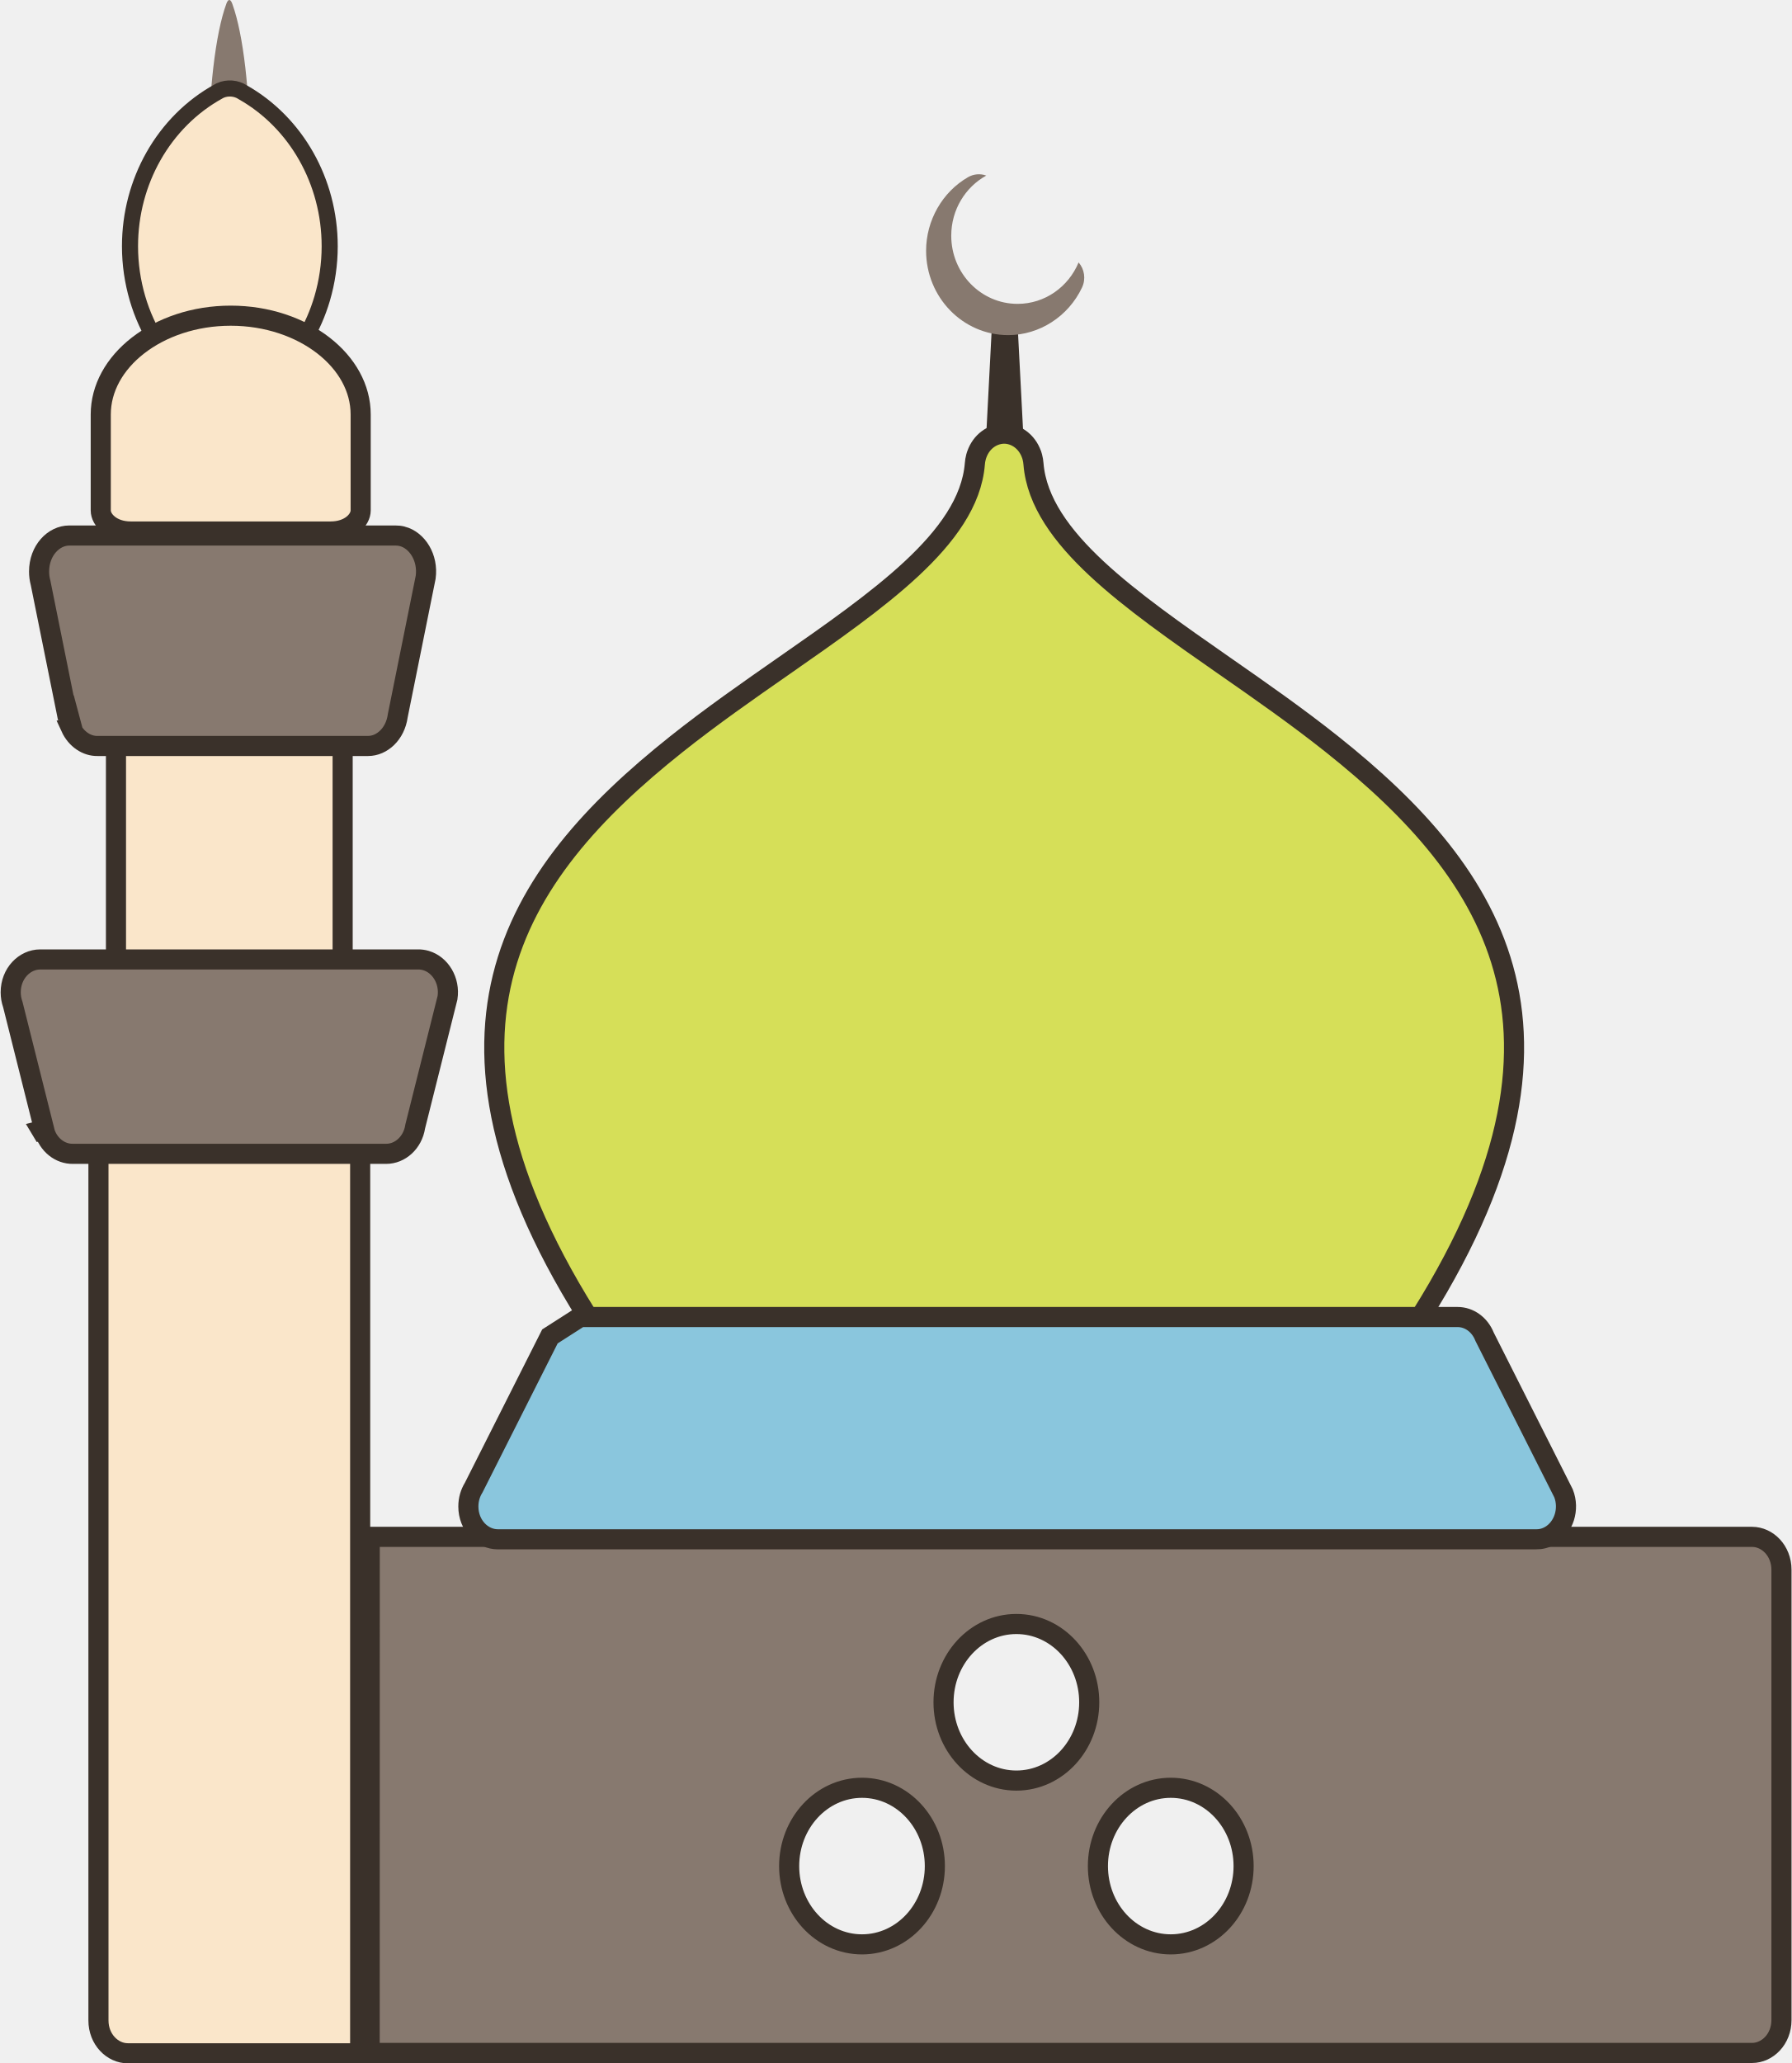
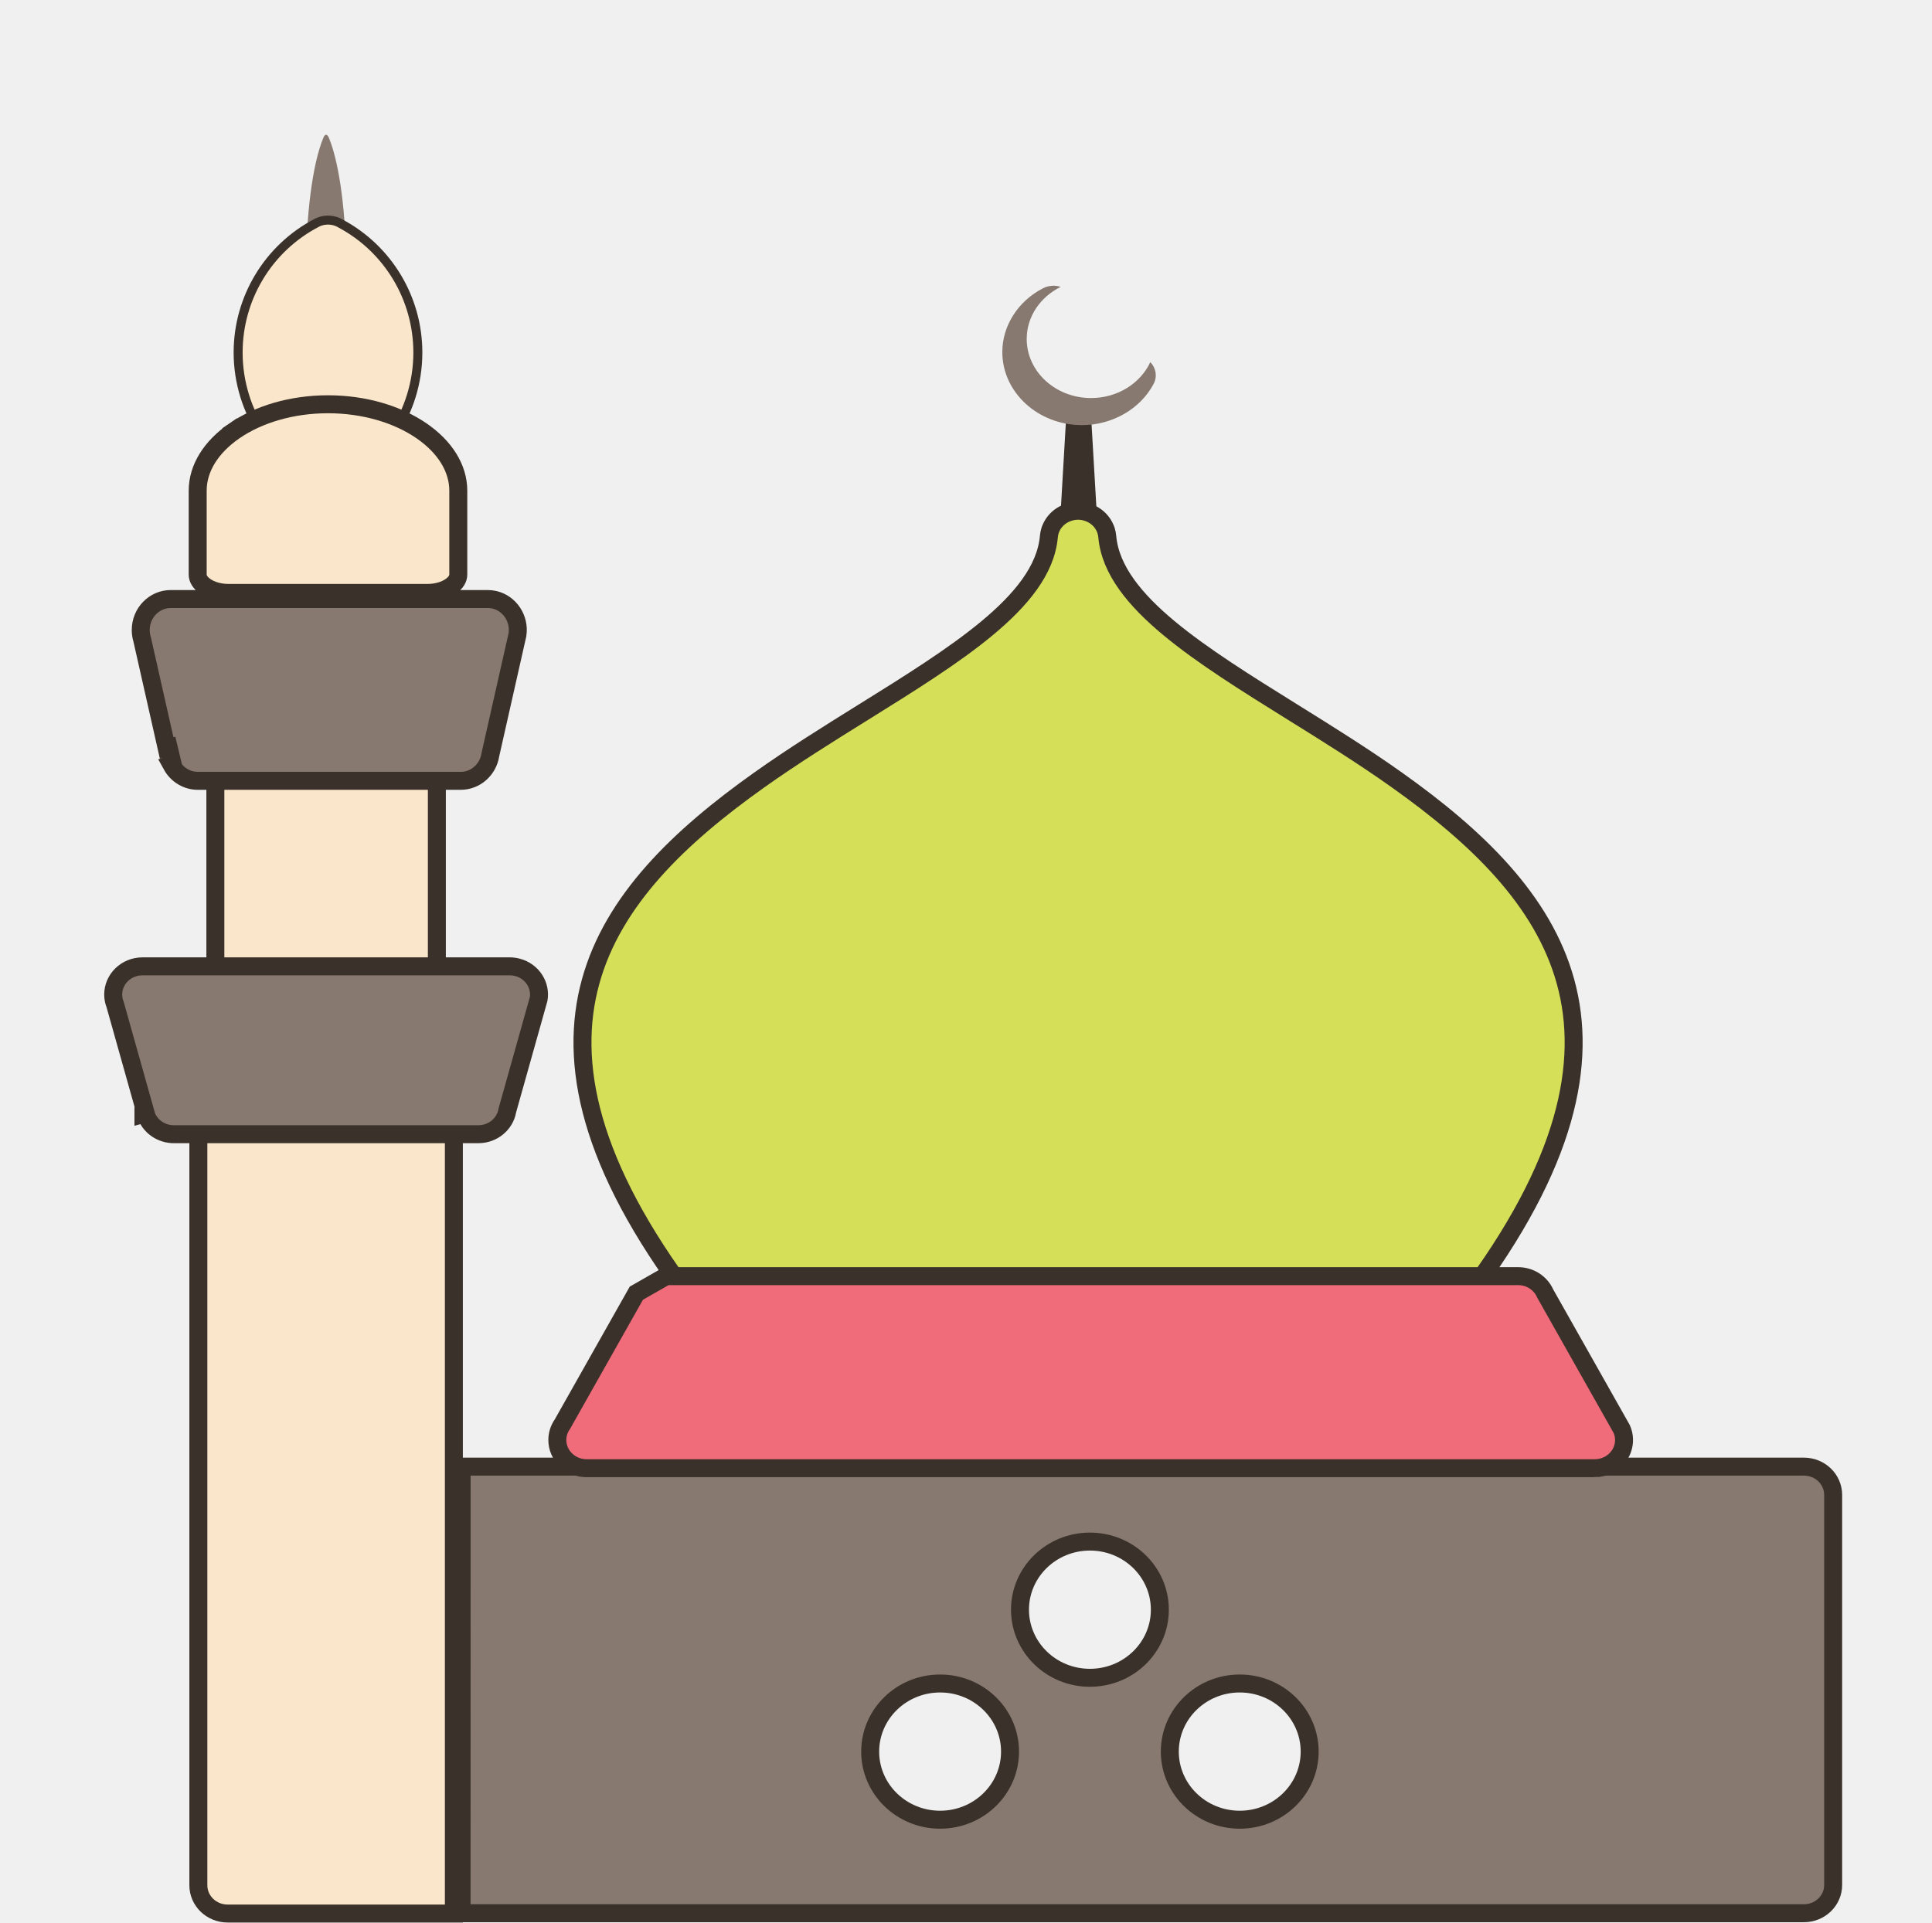
- <svg xmlns="http://www.w3.org/2000/svg" width="1337" height="1539" viewBox="0 0 1337 1539" fill="none">
-   <path d="M751.55 238.154V238.349L751.56 238.543L756.93 341.832C756.85 347.022 753.085 350.162 749.704 350.162C746.324 350.162 742.559 347.022 742.479 341.832L747.849 238.543L747.859 238.349V238.154C747.859 237.224 748.203 236.501 748.615 236.053C749.017 235.616 749.407 235.5 749.705 235.5C750.002 235.5 750.392 235.616 750.794 236.053C751.206 236.501 751.55 237.224 751.55 238.154Z" fill="#87796F" stroke="#3A312A" stroke-width="15" />
-   <path d="M159.842 187.75C158.519 177.544 157.471 166.334 156.759 154.43C156.032 142.281 155.64 129.457 155.64 116.286C155.64 92.313 156.917 69.794 159.132 50.574C161.47 30.29 164.865 13.648 168.928 2.727L168.923 2.688C170.406 -1.292 172.232 -0.717 173.553 3.516C177.489 14.442 180.78 30.77 183.062 50.575C185.276 69.795 186.555 92.314 186.555 116.286C186.555 129.459 186.162 142.282 185.435 154.43C184.687 166.927 183.57 178.657 182.152 189.265L178.574 180.063L182.165 189.304C181.38 195.169 179.965 198.404 178.518 198.324H163.62C161.947 198.324 160.504 193.994 159.842 187.75Z" fill="#87796F" />
-   <path d="M275.876 1146.5H1307.26C1318.81 1146.5 1329.22 1156.87 1329.22 1171V1507C1329.22 1521.13 1318.81 1531.5 1307.26 1531.5H275.83C275.831 1467.34 275.842 1403.17 275.853 1339.01V1339C275.864 1274.84 275.875 1210.67 275.876 1146.5ZM681.825 1351.02C672.057 1340.41 658.396 1333.69 643.176 1333.69C627.957 1333.69 614.297 1340.41 604.529 1351.02C594.77 1361.63 588.822 1376.17 588.822 1392.1C588.822 1408.03 594.77 1422.57 604.529 1433.17C614.297 1443.78 627.957 1450.5 643.176 1450.5C658.396 1450.5 672.057 1443.78 681.825 1433.17C691.584 1422.57 697.531 1408.03 697.531 1392.1C697.531 1376.17 691.584 1361.63 681.825 1351.02ZM797.012 1228.83C787.244 1218.22 773.584 1211.5 758.365 1211.5C743.145 1211.5 729.485 1218.22 719.717 1228.83C709.958 1239.44 704.011 1253.98 704.011 1269.91C704.011 1285.84 709.958 1300.38 719.717 1310.98C729.485 1321.59 743.145 1328.31 758.365 1328.31C773.584 1328.31 787.244 1321.59 797.012 1310.98C806.771 1300.38 812.719 1285.84 812.719 1269.91C812.719 1253.98 806.771 1239.44 797.012 1228.83ZM912.201 1351.02C902.433 1340.41 888.773 1333.69 873.553 1333.69C858.333 1333.69 844.673 1340.41 834.904 1351.02C825.146 1361.63 819.198 1376.17 819.198 1392.1C819.198 1408.03 825.146 1422.57 834.904 1433.17C844.673 1443.78 858.333 1450.5 873.553 1450.5C888.773 1450.5 902.433 1443.78 912.201 1433.17C921.959 1422.57 927.907 1408.03 927.907 1392.1C927.907 1376.17 921.96 1361.63 912.201 1351.02Z" fill="#87796F" stroke="#3A312A" stroke-width="15" />
-   <path d="M118.218 256.986L118.097 256.753L117.956 256.532C111.359 246.143 106.141 234.731 102.591 222.612L102.591 222.612C98.96 210.221 97 197.145 97 183.717C97 159.261 103.381 136.317 114.417 116.754L114.417 116.754C126.061 96.109 142.95 79.222 163.096 68.161L164.216 67.546C169.729 65.051 176.27 65.662 181.007 68.762L181.167 68.866L181.333 68.96C200.85 80.027 217.215 96.599 228.583 116.755C239.616 136.318 246 159.263 246 183.717C246 197.147 244.04 210.222 240.409 222.611L240.409 222.612C237.205 233.549 232.644 243.909 226.935 253.461L213.232 246.26L213.231 246.259L207.648 256.881L207.649 256.882L218.965 262.832C216.411 264.254 213.383 265.035 210.216 264.999L210.182 264.998H210.148H132.56C125.916 264.998 120.554 261.493 118.218 256.986Z" fill="#FAE6CA" stroke="#3A312A" stroke-width="12" />
-   <path d="M771.113 345.987L771.115 346.014L771.117 346.041C773.393 374.42 792.427 400.1 818.279 424.193C844.212 448.362 878.433 472.205 913.51 496.644L913.818 496.858L916.945 492.369L913.818 496.858C940.536 515.474 967.786 534.465 993.884 555.232C1054.85 603.749 1106.12 658.45 1123.43 728.96C1140.66 799.17 1124.64 886.964 1046.65 1002.66C1039.39 1013.42 1025.97 1015.44 1016.46 1007.87L1014.86 1006.59L1012.82 1006.31C961.014 999.089 857.792 998.64 753.822 1000.18C691.995 1001.09 629.054 1002.74 576.286 1004.11C540.55 1005.04 509.479 1005.85 486.578 1006.24L484.026 1006.28L482.03 1007.87C472.519 1015.44 459.106 1013.42 451.846 1002.66C373.849 886.963 357.829 799.17 375.062 728.959C392.369 658.45 443.638 603.749 504.608 555.232C530.705 534.465 557.956 515.474 584.674 496.858L580.387 490.705L584.674 496.858L584.982 496.644C620.06 472.204 654.281 448.362 680.213 424.193C706.065 400.1 725.1 374.42 727.375 346.041L727.377 346.014L727.379 345.987C727.504 344.267 727.79 342.596 728.218 340.993L728.222 340.979L728.225 340.966L728.237 340.92L728.377 340.423L728.387 340.388L728.416 340.288L728.501 340.012L728.519 339.952L728.62 339.636L728.639 339.575L728.641 339.569L728.665 339.497L728.823 339.031L728.83 339.013L728.836 338.996C732.203 329.477 740.225 323.716 749.054 323.5C757.953 323.492 766.236 329.326 769.656 338.996L769.66 339.006L769.664 339.017L769.829 339.502L769.851 339.568L769.853 339.575L769.874 339.641L769.973 339.952L769.991 340.011L770.076 340.287L770.105 340.389L770.115 340.423L770.254 340.917L770.265 340.959L770.27 340.977L770.275 340.996C770.703 342.595 770.988 344.264 771.113 345.987Z" fill="#D6DF58" stroke="#3A312A" stroke-width="15" />
-   <path d="M95.413 810.747H246.781C258.332 810.747 268.735 821.119 268.735 835.247V1415.13V1507.25V1531.75H246.781H200.244H95.413C83.862 1531.75 73.459 1521.38 73.459 1507.25V835.247C73.459 821.119 83.862 810.747 95.413 810.747Z" fill="#FAE6CA" stroke="#3A312A" stroke-width="15" />
-   <path d="M233.707 764.757H108.487C96.936 764.757 86.533 754.384 86.533 740.256V532.255C86.533 518.126 96.936 507.754 108.487 507.754H233.707C245.258 507.754 255.661 518.126 255.661 532.255V740.256C255.661 754.384 245.258 764.757 233.707 764.757Z" fill="#FAE6CA" stroke="#3A312A" stroke-width="15" />
-   <path d="M54.56 860.757H54.485L54.41 860.758C45.045 860.946 35.742 854.193 32.895 842.848L30.983 843.328L30.974 843.316L33.008 842.805L9.636 749.671L9.556 749.355L9.45 749.048C8.512 746.331 7.99 743.37 7.99 740.256C7.99 726.127 18.393 715.755 29.944 715.755H311.73H311.8L311.87 715.754C313.835 715.717 315.848 715.976 317.866 716.574L317.866 716.574C328.552 719.739 335.855 731.616 333.902 744.315L333.275 746.814L309.894 839.981L309.815 840.295L309.763 840.615C307.845 852.526 298.494 860.757 288.156 860.757H54.56Z" fill="#87796F" stroke="#3A312A" stroke-width="15" />
-   <path d="M1107.6 996.953L1107.72 997.24L1107.86 997.517L1165.53 1111.88L1166.6 1114.01C1171.26 1125.8 1166.81 1139.48 1156.8 1145.44C1153.39 1147.47 1149.77 1148.37 1146.24 1148.33L1146.19 1148.32H1146.14H371.417C359.866 1148.32 349.463 1137.95 349.463 1123.82C349.463 1118.66 350.892 1113.92 353.286 1110.02L353.45 1109.75L353.591 1109.47L410.323 996.962L432.908 982.502H1087.58C1096.19 982.502 1104.04 988.139 1107.6 996.953Z" fill="#8AC6DD" stroke="#3A312A" stroke-width="15" />
-   <path d="M172.146 235.5H172.147C199.364 235.5 223.84 244.149 241.347 257.756C258.849 271.362 269.113 289.639 269.113 309.202V380.799C269.113 387.821 260.974 396.5 246.765 396.5H97.528C83.318 396.5 75.18 387.821 75.18 380.799V309.202C75.18 289.638 85.444 271.362 102.946 257.756C120.453 244.149 144.928 235.5 172.146 235.5Z" fill="#FAE6CA" stroke="#3A312A" stroke-width="15" />
-   <path d="M72.832 556.496H72.77L72.707 556.497C64.897 556.628 56.867 551.57 52.738 542.545L53.587 542.314L49.719 527.821L49.07 527.991L30.317 434.987L30.271 434.762L30.212 434.539C29.532 431.984 29.16 429.253 29.16 426.403C29.16 410.54 40.156 399.504 51.618 399.504H294.961H295.025L295.089 399.503C296.784 399.474 298.515 399.675 300.26 400.139L300.262 400.14C311.288 403.071 319.609 416.028 317.61 430.636L317.202 432.662L296.849 533.594L296.805 533.816L296.773 534.041C294.884 547.588 284.995 556.496 274.624 556.496H72.832Z" fill="#87796F" stroke="#3A312A" stroke-width="15" />
-   <path d="M735.888 130.979C731.559 129.403 726.616 129.681 722.297 132.169C712.685 137.712 704.875 145.752 699.454 155.265C694.012 164.817 691 175.753 691 187.049C691 204.429 697.859 220.168 708.943 231.561C720.029 242.951 735.344 250 752.256 250C763.889 250 775.096 246.528 784.723 240.33C794.332 234.142 802.259 225.271 807.357 214.457C810.35 208.087 809.113 200.745 804.792 195.781C797.241 213.951 779.696 226.686 759.256 226.686C731.922 226.686 709.763 203.913 709.763 175.823C709.763 156.419 720.338 139.555 735.888 130.979Z" fill="#87796F" />
+ <svg xmlns="http://www.w3.org/2000/svg" width="215" height="214" viewBox="0 0 215 214" fill="none">
+   <g clip-path="url(#clip0_320_95)">
+     <path d="M120.39 45.789V45.819L120.391 45.848L121.168 59.196C121.155 59.748 120.681 60.24 120.037 60.24C119.393 60.24 118.919 59.748 118.906 59.196L119.683 45.848L119.684 45.819V45.789C119.684 45.645 119.814 45.477 120.037 45.477C120.26 45.477 120.39 45.645 120.39 45.789Z" fill="#87796F" stroke="#3A312A" stroke-width="2" />
+     <path d="M34.662 39.273C34.47 37.953 34.319 36.504 34.215 34.965C34.11 33.395 34.053 31.737 34.053 30.034C34.053 26.935 34.238 24.023 34.559 21.538C34.897 18.916 35.389 16.765 35.977 15.353L35.976 15.348C36.191 14.833 36.455 14.907 36.646 15.455C37.216 16.867 37.692 18.978 38.023 21.538C38.343 24.023 38.528 26.935 38.528 30.034C38.528 31.737 38.471 33.395 38.366 34.965C38.258 36.581 38.096 38.097 37.891 39.469L37.373 38.279L37.893 39.474C37.779 40.232 37.574 40.651 37.365 40.64H35.209C34.966 40.64 34.758 40.08 34.662 39.273Z" fill="#87796F" />
+     <path d="M51.37 163.254H200.737C202.568 163.254 204 164.687 204 166.391V209.831C204 211.535 202.568 212.968 200.737 212.968H51.364C51.364 204.683 51.365 196.397 51.367 188.111C51.369 179.826 51.37 171.54 51.37 163.254ZM110.11 189.604C108.701 188.236 106.757 187.394 104.618 187.394C102.48 187.394 100.536 188.237 99.127 189.604C97.717 190.973 96.837 192.872 96.837 194.975C96.837 197.078 97.717 198.978 99.127 200.346C100.536 201.714 102.48 202.557 104.618 202.557C106.757 202.557 108.701 201.714 110.11 200.346C111.52 198.978 112.4 197.078 112.4 194.975C112.4 192.872 111.52 190.973 110.11 189.604ZM126.782 173.807C125.373 172.439 123.429 171.597 121.291 171.597C119.152 171.597 117.208 172.439 115.799 173.807C114.389 175.175 113.509 177.075 113.509 179.178C113.509 181.281 114.389 183.181 115.799 184.549C117.208 185.917 119.152 186.759 121.291 186.759C123.429 186.759 125.373 185.917 126.782 184.549C128.192 183.181 129.072 181.281 129.072 179.178C129.072 177.075 128.192 175.175 126.782 173.807ZM143.454 189.604C142.045 188.237 140.101 187.394 137.963 187.394C135.824 187.394 133.881 188.236 132.471 189.604C131.061 190.973 130.181 192.872 130.181 194.975C130.181 197.078 131.061 198.978 132.471 200.346C133.881 201.714 135.824 202.557 137.963 202.557C140.101 202.557 142.045 201.714 143.454 200.346C144.864 198.978 145.744 197.078 145.744 194.975C145.744 192.872 144.864 190.973 143.454 189.604Z" fill="#87796F" stroke="#3A312A" stroke-width="2" />
+     <path d="M29.294 48.373L29.283 48.353L29.27 48.335C28.397 47.036 27.707 45.61 27.238 44.097L27.238 44.097C26.759 42.551 26.5 40.92 26.5 39.245C26.5 36.195 27.342 33.331 28.802 30.887L28.802 30.886C30.342 28.306 32.58 26.19 35.257 24.801L35.413 24.721C36.231 24.366 37.201 24.451 37.906 24.886L37.919 24.894L37.932 24.902C40.526 26.291 42.694 28.368 44.198 30.887C45.657 33.331 46.5 36.195 46.5 39.245C46.5 40.92 46.241 42.551 45.762 44.097L45.762 44.097C45.312 45.547 44.66 46.916 43.839 48.17L41.804 47.159L41.802 47.158L41.801 47.158L41.357 48.054L41.357 48.054L43.195 48.967C42.758 49.311 42.167 49.507 41.546 49.5V49.5H41.541H31.421C30.442 49.5 29.644 49.011 29.294 48.373Z" fill="#FAE6CA" stroke="#3A312A" />
+     <path d="M123.222 59.741L123.222 59.741L123.223 59.749C123.557 63.468 126.339 66.8 130.063 69.901C133.813 73.022 138.762 76.102 143.841 79.263L143.883 79.289L144.411 78.44L143.883 79.289C147.75 81.696 151.697 84.152 155.476 86.839C164.317 93.123 171.724 100.193 174.22 109.277C176.698 118.297 174.408 129.609 163.118 144.568C162.06 145.968 160.011 146.283 158.551 145.245L158.345 145.098L158.095 145.067C150.613 144.136 135.689 144.078 120.636 144.277C111.683 144.395 102.583 144.607 94.95 144.785C89.777 144.905 85.279 145.01 81.956 145.06L81.645 145.064L81.391 145.245C79.931 146.283 77.882 145.968 76.824 144.568C65.534 129.609 63.244 118.296 65.722 109.277C68.219 100.193 75.625 93.123 84.466 86.839C88.246 84.152 92.192 81.696 96.059 79.289L95.531 78.44L96.059 79.289L96.102 79.263C101.18 76.102 106.129 73.022 109.879 69.901C113.603 66.8 116.386 63.468 116.719 59.749L116.719 59.749L116.72 59.741C116.737 59.528 116.777 59.321 116.837 59.121L116.838 59.117L116.839 59.112L116.859 59.05L116.861 59.045L116.865 59.033L116.876 59L116.879 58.991L116.893 58.952L116.895 58.945L116.896 58.942L116.897 58.94L116.921 58.877L116.923 58.872C117.393 57.685 118.558 56.883 119.941 56.854C121.338 56.852 122.542 57.667 123.019 58.872L123.02 58.875L123.045 58.94L123.048 58.947L123.063 58.991L123.066 58.999L123.078 59.033L123.081 59.045L123.083 59.05L123.103 59.112L123.104 59.116L123.105 59.122C123.165 59.321 123.205 59.528 123.222 59.741Z" fill="#D6DF58" stroke="#3A312A" stroke-width="2" />
+     <path d="M25.337 119.847H47.246C49.077 119.847 50.509 121.279 50.509 122.984V197.953V209.863V213H47.246H40.51H25.337C23.506 213 22.074 211.567 22.074 209.863V122.984C22.074 121.279 23.506 119.847 25.337 119.847Z" fill="#FAE6CA" stroke="#3A312A" stroke-width="2" />
+     <path d="M45.353 113.84H27.229C25.398 113.84 23.966 112.407 23.966 110.703V83.812C23.966 82.107 25.398 80.675 27.229 80.675H45.353C47.184 80.675 48.616 82.107 48.616 83.812V110.703C48.616 112.407 47.184 113.84 45.353 113.84Z" fill="#FAE6CA" stroke="#3A312A" stroke-width="2" />
+     <path d="M19.423 126.251H19.415L19.405 126.252C17.925 126.278 16.591 125.332 16.198 123.932L15.962 123.998L15.962 123.997L16.214 123.927L12.831 111.886L12.818 111.84L12.801 111.796C12.669 111.456 12.597 111.088 12.597 110.703C12.597 108.999 14.03 107.566 15.861 107.566H56.646H56.654L56.663 107.566C56.967 107.561 57.277 107.596 57.586 107.678L57.587 107.678C59.23 108.113 60.203 109.661 59.942 111.204L59.854 111.516L56.47 123.561L56.457 123.607L56.449 123.654C56.187 125.108 54.865 126.251 53.234 126.251H19.423Z" fill="#87796F" stroke="#3A312A" stroke-width="2" />
+     <path d="M171.934 143.939L171.953 143.979L171.974 144.018L180.321 158.803L180.473 159.073C181.111 160.523 180.532 162.247 179.045 163.038C178.532 163.31 177.977 163.436 177.429 163.43V163.429H177.417H65.285C63.454 163.429 62.022 161.997 62.022 160.292C62.022 159.655 62.218 159.063 62.559 158.567L62.584 158.53L62.606 158.492L70.816 143.949L74.133 142.052H168.941C170.292 142.052 171.436 142.838 171.934 143.939Z" fill="#F16C7A" stroke="#3A312A" stroke-width="2" />
+     <path d="M26.114 47.94C28.736 46.145 32.41 45 36.5 45H36.5C40.59 45 44.264 46.145 46.886 47.94C49.513 49.739 51 52.118 51 54.612V63.968C51 64.379 50.757 64.863 50.138 65.287C49.523 65.708 48.619 66 47.571 66H25.429C24.381 66 23.477 65.708 22.862 65.287C22.243 64.863 22 64.379 22 63.968V54.612C22 52.118 23.487 49.739 26.114 47.94ZM26.114 47.94L25.55 47.115L26.114 47.94Z" fill="#FAE6CA" stroke="#3A312A" stroke-width="2" />
+     <path d="M22.068 86.915H22.061L22.053 86.916C20.848 86.934 19.712 86.266 19.112 85.178L19.234 85.148L18.77 83.203L18.546 83.255L15.826 71.208L15.819 71.175L15.809 71.143C15.713 70.823 15.662 70.482 15.662 70.127C15.662 68.199 17.179 66.68 18.998 66.68H54.219H54.226L54.234 66.68C54.497 66.676 54.765 66.704 55.034 66.767L55.034 66.767C56.732 67.171 57.854 68.866 57.584 70.653L57.526 70.908L54.581 83.957L54.573 83.989L54.568 84.022C54.309 85.681 52.916 86.915 51.275 86.915H22.068Z" fill="#87796F" stroke="#3A312A" stroke-width="2" />
+     <path d="M118.038 31.933C117.411 31.73 116.696 31.766 116.071 32.087C114.679 32.804 113.549 33.843 112.764 35.073C111.977 36.308 111.541 37.722 111.541 39.182C111.541 41.429 112.534 43.464 114.138 44.937C115.742 46.41 117.959 47.321 120.407 47.321C122.091 47.321 123.713 46.872 125.106 46.071C126.497 45.271 127.644 44.124 128.382 42.726C128.815 41.902 128.636 40.953 128.011 40.311C126.918 42.66 124.378 44.307 121.42 44.307C117.464 44.307 114.256 41.363 114.256 37.731C114.256 35.222 115.787 33.042 118.038 31.933Z" fill="#87796F" />
+   </g>
+   <defs>
+     <clipPath id="clip0_320_95">
+       <rect width="215" height="214" fill="white" />
+     </clipPath>
+   </defs>
</svg>
